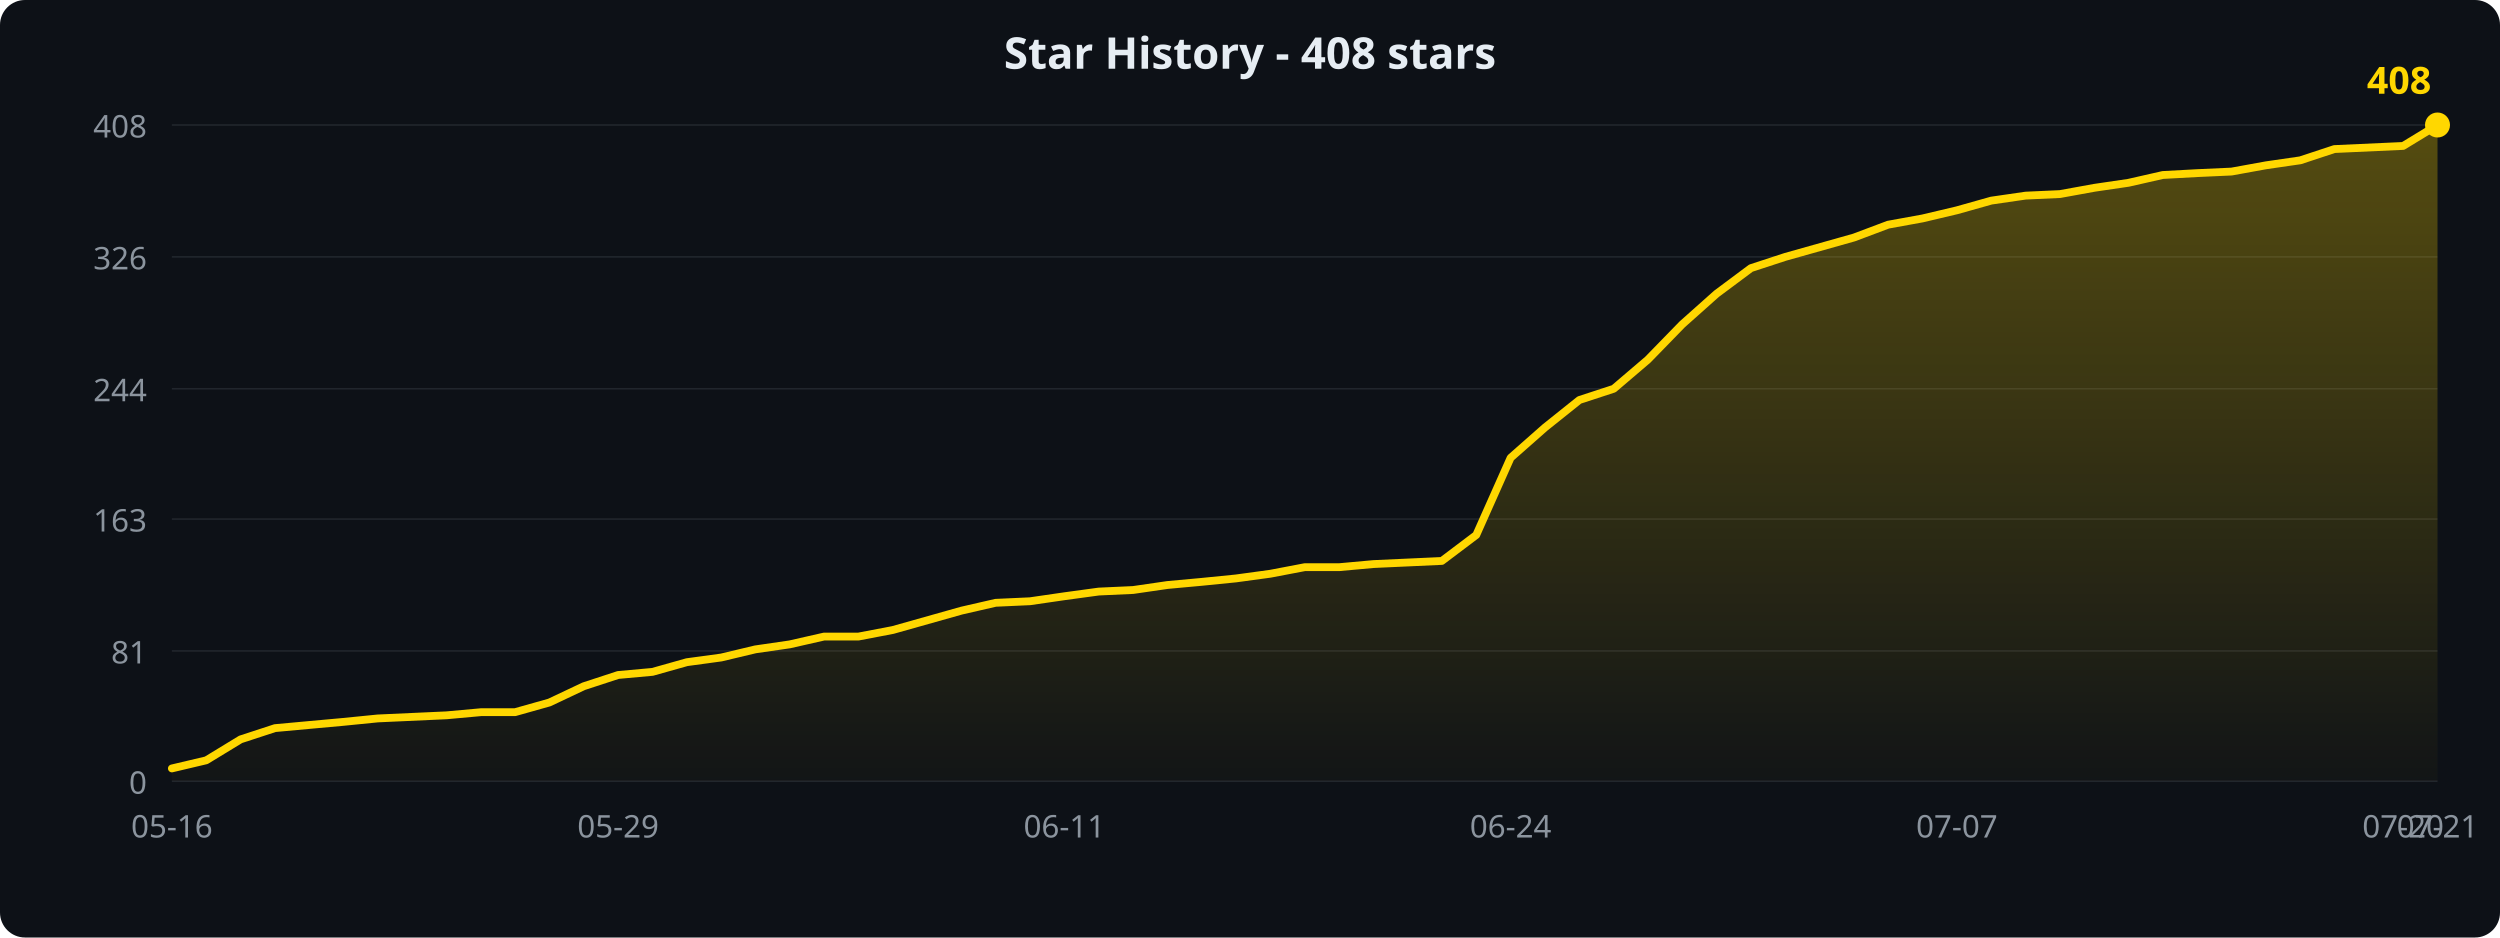
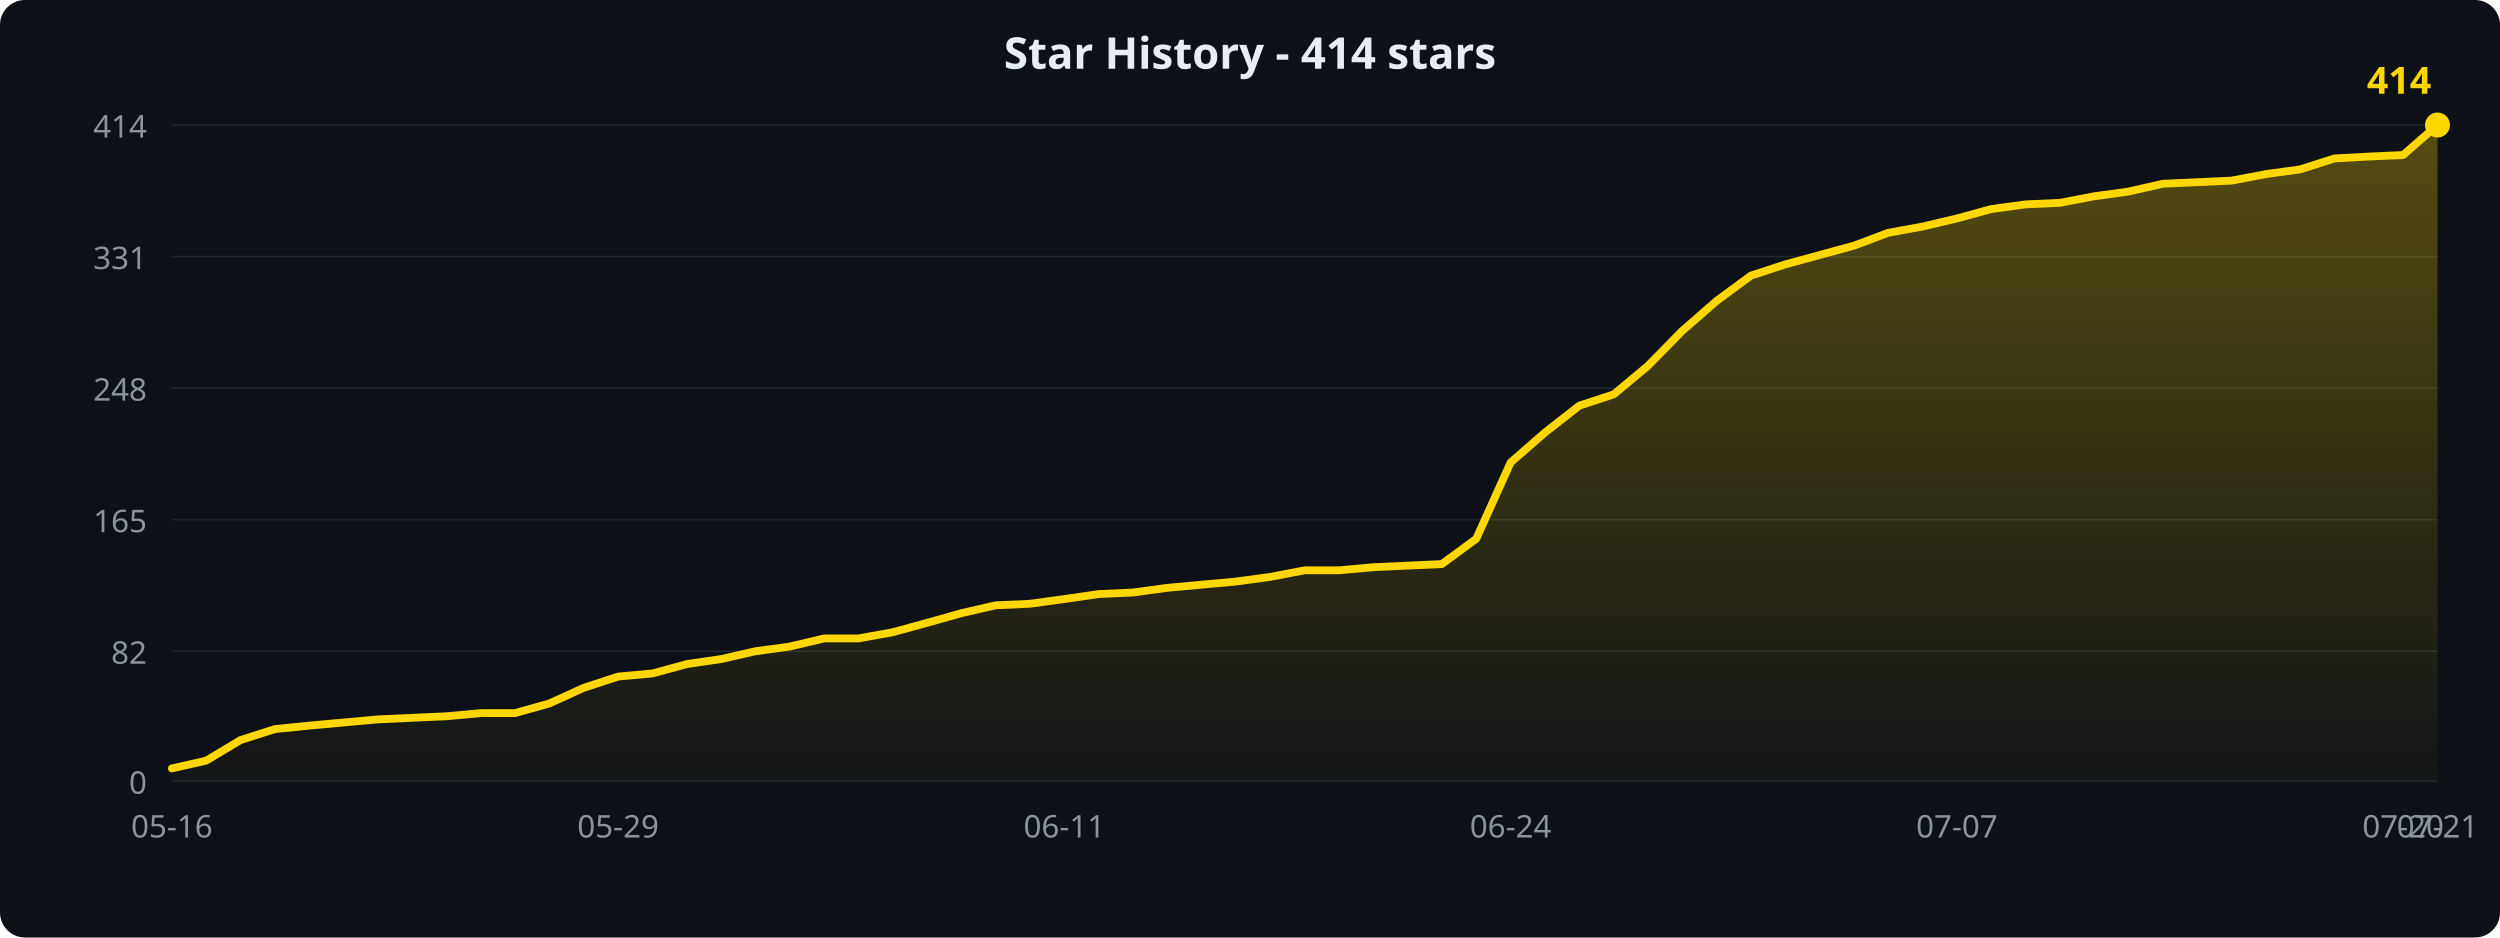
<svg xmlns="http://www.w3.org/2000/svg" viewBox="0 0 800 300" width="800" height="300">
  <defs>
    <linearGradient id="fill" x1="0" y1="0" x2="0" y2="1">
      <stop offset="0%" stop-color="#FFD700" stop-opacity="0.3" />
      <stop offset="100%" stop-color="#FFD700" stop-opacity="0.02" />
    </linearGradient>
  </defs>
  <rect width="800" height="300" rx="8" fill="#0d1117" />
  <text x="400.0" y="22" text-anchor="middle" fill="#e6edf3" font-family="system-ui,sans-serif" font-size="14" font-weight="600">
-     Star History - 408 stars
+     Star History - 414 stars
  </text>
  <line x1="55" y1="250.0" x2="780" y2="250.0" stroke="#21262d" stroke-width="0.5" />
  <text x="47" y="254.0" text-anchor="end" fill="#8b949e" font-family="system-ui,sans-serif" font-size="10">0</text>
-   <line x1="55" y1="208.3" x2="780" y2="208.3" stroke="#21262d" stroke-width="0.5" />
-   <text x="47" y="212.3" text-anchor="end" fill="#8b949e" font-family="system-ui,sans-serif" font-size="10">81</text>
-   <line x1="55" y1="166.1" x2="780" y2="166.1" stroke="#21262d" stroke-width="0.5" />
-   <text x="47" y="170.1" text-anchor="end" fill="#8b949e" font-family="system-ui,sans-serif" font-size="10">163</text>
-   <line x1="55" y1="124.4" x2="780" y2="124.4" stroke="#21262d" stroke-width="0.5" />
-   <text x="47" y="128.4" text-anchor="end" fill="#8b949e" font-family="system-ui,sans-serif" font-size="10">244</text>
-   <line x1="55" y1="82.2" x2="780" y2="82.2" stroke="#21262d" stroke-width="0.5" />
-   <text x="47" y="86.2" text-anchor="end" fill="#8b949e" font-family="system-ui,sans-serif" font-size="10">326</text>
+   <line x1="55" y1="208.4" x2="780" y2="208.4" stroke="#21262d" stroke-width="0.5" />
+   <text x="47" y="212.4" text-anchor="end" fill="#8b949e" font-family="system-ui,sans-serif" font-size="10">82</text>
+   <line x1="55" y1="166.3" x2="780" y2="166.3" stroke="#21262d" stroke-width="0.5" />
+   <text x="47" y="170.3" text-anchor="end" fill="#8b949e" font-family="system-ui,sans-serif" font-size="10">165</text>
+   <line x1="55" y1="124.2" x2="780" y2="124.2" stroke="#21262d" stroke-width="0.5" />
+   <text x="47" y="128.2" text-anchor="end" fill="#8b949e" font-family="system-ui,sans-serif" font-size="10">248</text>
+   <line x1="55" y1="82.1" x2="780" y2="82.1" stroke="#21262d" stroke-width="0.5" />
+   <text x="47" y="86.1" text-anchor="end" fill="#8b949e" font-family="system-ui,sans-serif" font-size="10">331</text>
  <line x1="55" y1="40.0" x2="780" y2="40.0" stroke="#21262d" stroke-width="0.5" />
-   <text x="47" y="44.0" text-anchor="end" fill="#8b949e" font-family="system-ui,sans-serif" font-size="10">408</text>
-   <polygon points="55.0,245.9 66.0,243.3 77.0,236.6 88.0,233.0 98.9,232.0 109.9,231.0 120.9,229.9 131.9,229.4 142.9,228.9 153.9,227.9 164.8,227.9 175.8,224.8 186.8,219.6 197.8,216.0 208.8,215.0 219.8,211.9 230.8,210.4 241.7,207.8 252.7,206.2 263.7,203.7 274.7,203.7 285.7,201.6 296.7,198.5 307.7,195.4 318.6,192.9 329.6,192.4 340.6,190.8 351.6,189.3 362.6,188.8 373.6,187.2 384.5,186.2 395.5,185.1 406.5,183.6 417.5,181.5 428.5,181.5 439.5,180.5 450.5,180.0 461.4,179.5 472.4,171.2 483.4,146.5 494.4,136.8 505.4,128.0 516.4,124.4 527.3,115.1 538.3,103.8 549.3,94.0 560.3,85.8 571.3,82.2 582.3,79.1 593.3,76.0 604.2,71.9 615.2,69.9 626.2,67.3 637.2,64.2 648.2,62.6 659.2,62.1 670.2,60.1 681.1,58.5 692.1,56.0 703.1,55.4 714.1,54.9 725.1,52.9 736.1,51.3 747.0,47.7 758.0,47.2 769.0,46.7 780.0,40.0 780.0,250.0 55.0,250.0" fill="url(#fill)" />
-   <polyline points="55.0,245.9 66.0,243.3 77.0,236.6 88.0,233.0 98.9,232.0 109.9,231.0 120.9,229.9 131.9,229.4 142.9,228.9 153.9,227.9 164.8,227.9 175.8,224.8 186.8,219.6 197.8,216.0 208.8,215.0 219.8,211.9 230.8,210.4 241.7,207.8 252.7,206.2 263.7,203.7 274.7,203.7 285.7,201.6 296.7,198.5 307.7,195.4 318.6,192.9 329.6,192.4 340.6,190.8 351.6,189.3 362.6,188.8 373.6,187.2 384.5,186.2 395.5,185.1 406.5,183.6 417.5,181.5 428.5,181.5 439.5,180.5 450.5,180.0 461.4,179.5 472.4,171.2 483.4,146.5 494.4,136.8 505.4,128.0 516.4,124.4 527.3,115.1 538.3,103.8 549.3,94.0 560.3,85.8 571.3,82.2 582.3,79.1 593.3,76.0 604.2,71.9 615.2,69.9 626.2,67.3 637.2,64.2 648.2,62.6 659.2,62.1 670.2,60.1 681.1,58.5 692.1,56.0 703.1,55.4 714.1,54.9 725.1,52.9 736.1,51.3 747.0,47.7 758.0,47.2 769.0,46.7 780.0,40.0" fill="none" stroke="#FFD700" stroke-width="2.5" stroke-linejoin="round" stroke-linecap="round" />
+   <text x="47" y="44.0" text-anchor="end" fill="#8b949e" font-family="system-ui,sans-serif" font-size="10">414</text>
+   <polygon points="55.0,245.9 66.0,243.4 77.0,236.8 88.0,233.3 98.9,232.2 109.9,231.2 120.9,230.2 131.9,229.7 142.9,229.2 153.9,228.2 164.8,228.2 175.8,225.1 186.8,220.1 197.8,216.5 208.8,215.5 219.8,212.5 230.8,210.9 241.7,208.4 252.7,206.9 263.7,204.3 274.7,204.3 285.7,202.3 296.7,199.3 307.7,196.2 318.6,193.7 329.6,193.2 340.6,191.7 351.6,190.1 362.6,189.6 373.6,188.1 384.5,187.1 395.5,186.1 406.5,184.6 417.5,182.5 428.5,182.5 439.5,181.5 450.5,181.0 461.4,180.5 472.4,172.4 483.4,148.0 494.4,138.4 505.4,129.8 516.4,126.2 527.3,117.1 538.3,105.9 549.3,96.3 560.3,88.2 571.3,84.6 582.3,81.6 593.3,78.6 604.2,74.5 615.2,72.5 626.2,69.9 637.2,66.9 648.2,65.4 659.2,64.9 670.2,62.8 681.1,61.3 692.1,58.8 703.1,58.3 714.1,57.8 725.1,55.7 736.1,54.2 747.0,50.7 758.0,50.1 769.0,49.6 780.0,40.0 780.0,250.0 55.0,250.0" fill="url(#fill)" />
+   <polyline points="55.0,245.9 66.0,243.4 77.0,236.8 88.0,233.3 98.9,232.2 109.9,231.2 120.9,230.2 131.9,229.7 142.9,229.2 153.9,228.2 164.8,228.2 175.8,225.1 186.8,220.1 197.8,216.5 208.8,215.5 219.8,212.5 230.8,210.9 241.7,208.4 252.7,206.9 263.7,204.3 274.7,204.3 285.7,202.3 296.7,199.3 307.7,196.2 318.6,193.7 329.6,193.2 340.6,191.7 351.6,190.1 362.6,189.6 373.6,188.1 384.5,187.1 395.5,186.1 406.5,184.6 417.5,182.5 428.5,182.5 439.5,181.5 450.5,181.0 461.4,180.5 472.4,172.4 483.4,148.0 494.4,138.4 505.4,129.8 516.4,126.2 527.3,117.1 538.3,105.9 549.3,96.3 560.3,88.2 571.3,84.6 582.3,81.6 593.3,78.6 604.2,74.5 615.2,72.5 626.2,69.9 637.2,66.9 648.2,65.4 659.2,64.9 670.2,62.8 681.1,61.3 692.1,58.8 703.1,58.3 714.1,57.8 725.1,55.7 736.1,54.2 747.0,50.7 758.0,50.1 769.0,49.6 780.0,40.0" fill="none" stroke="#FFD700" stroke-width="2.5" stroke-linejoin="round" stroke-linecap="round" />
  <text x="55.0" y="268" text-anchor="middle" fill="#8b949e" font-family="system-ui,sans-serif" font-size="10">05-16</text>
  <text x="197.8" y="268" text-anchor="middle" fill="#8b949e" font-family="system-ui,sans-serif" font-size="10">05-29</text>
  <text x="340.6" y="268" text-anchor="middle" fill="#8b949e" font-family="system-ui,sans-serif" font-size="10">06-11</text>
  <text x="483.4" y="268" text-anchor="middle" fill="#8b949e" font-family="system-ui,sans-serif" font-size="10">06-24</text>
  <text x="626.2" y="268" text-anchor="middle" fill="#8b949e" font-family="system-ui,sans-serif" font-size="10">07-07</text>
  <text x="769.0" y="268" text-anchor="middle" fill="#8b949e" font-family="system-ui,sans-serif" font-size="10">07-20</text>
  <text x="780.0" y="268" text-anchor="middle" fill="#8b949e" font-family="system-ui,sans-serif" font-size="10">07-21</text>
  <circle cx="780.0" cy="40.0" r="4" fill="#FFD700" />
-   <text x="778.0" y="30.0" text-anchor="end" fill="#FFD700" font-family="system-ui,sans-serif" font-size="12" font-weight="600">408</text>
+   <text x="778.0" y="30.0" text-anchor="end" fill="#FFD700" font-family="system-ui,sans-serif" font-size="12" font-weight="600">414</text>
</svg>
